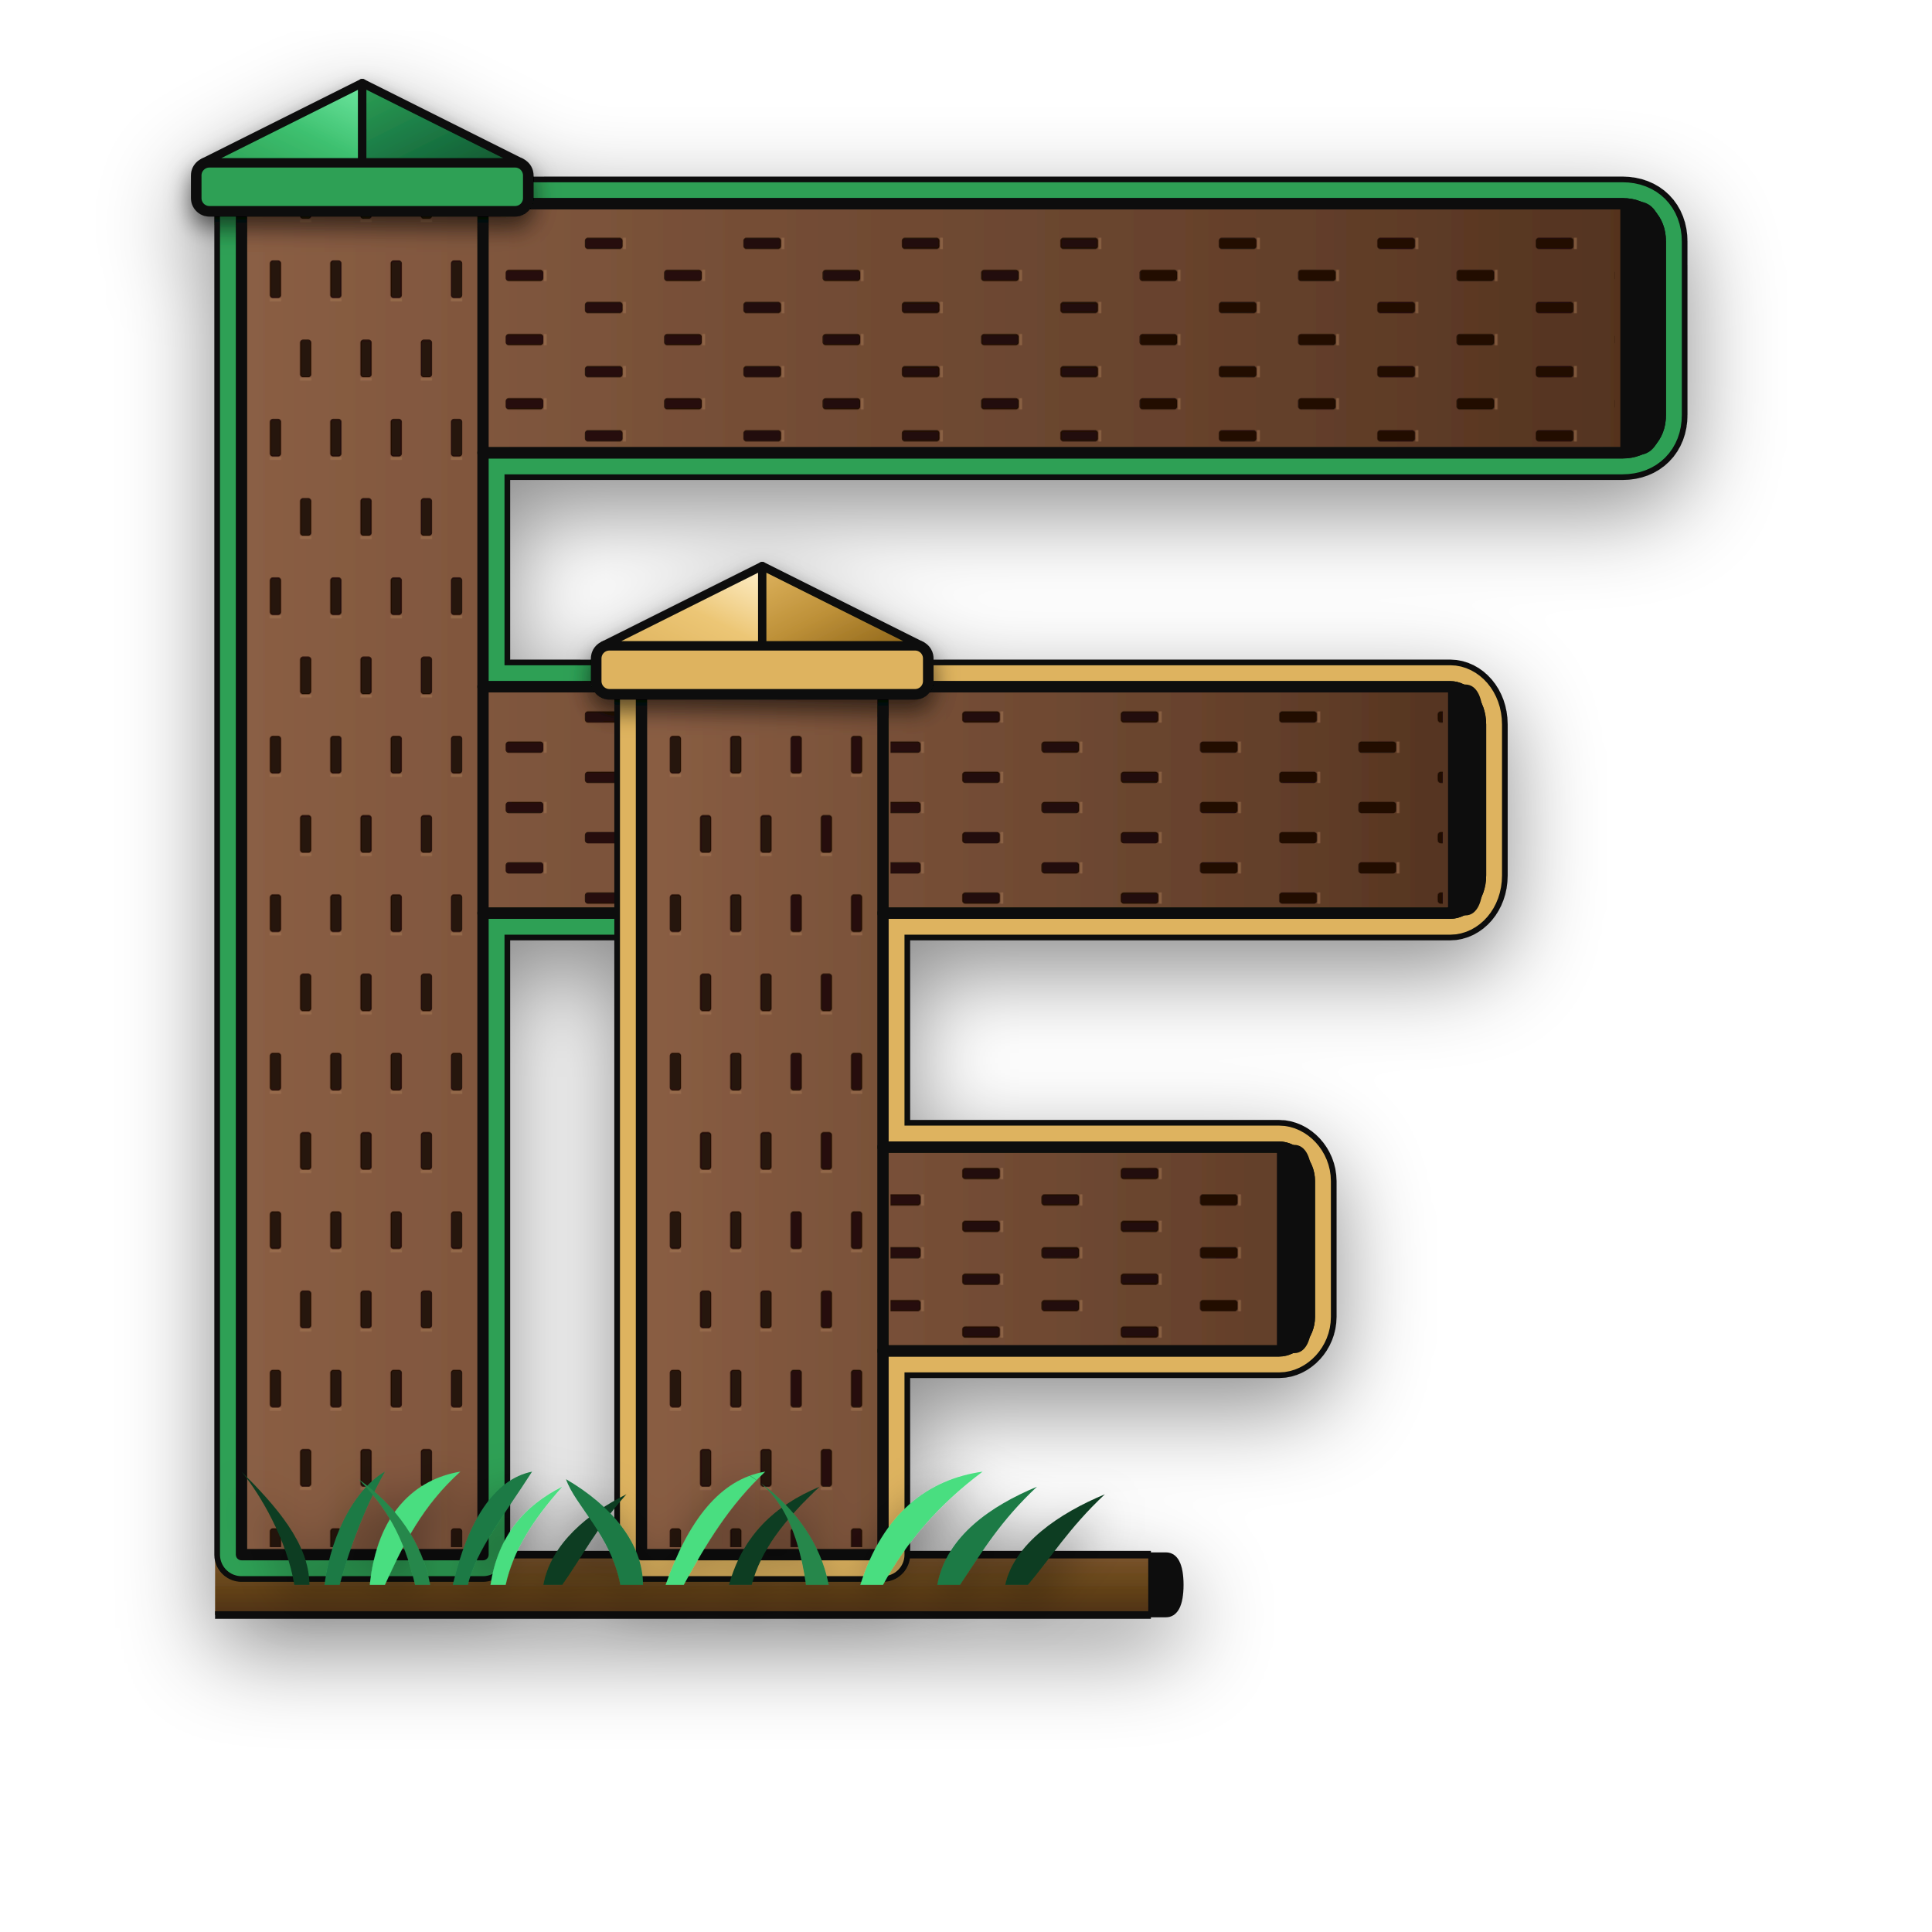
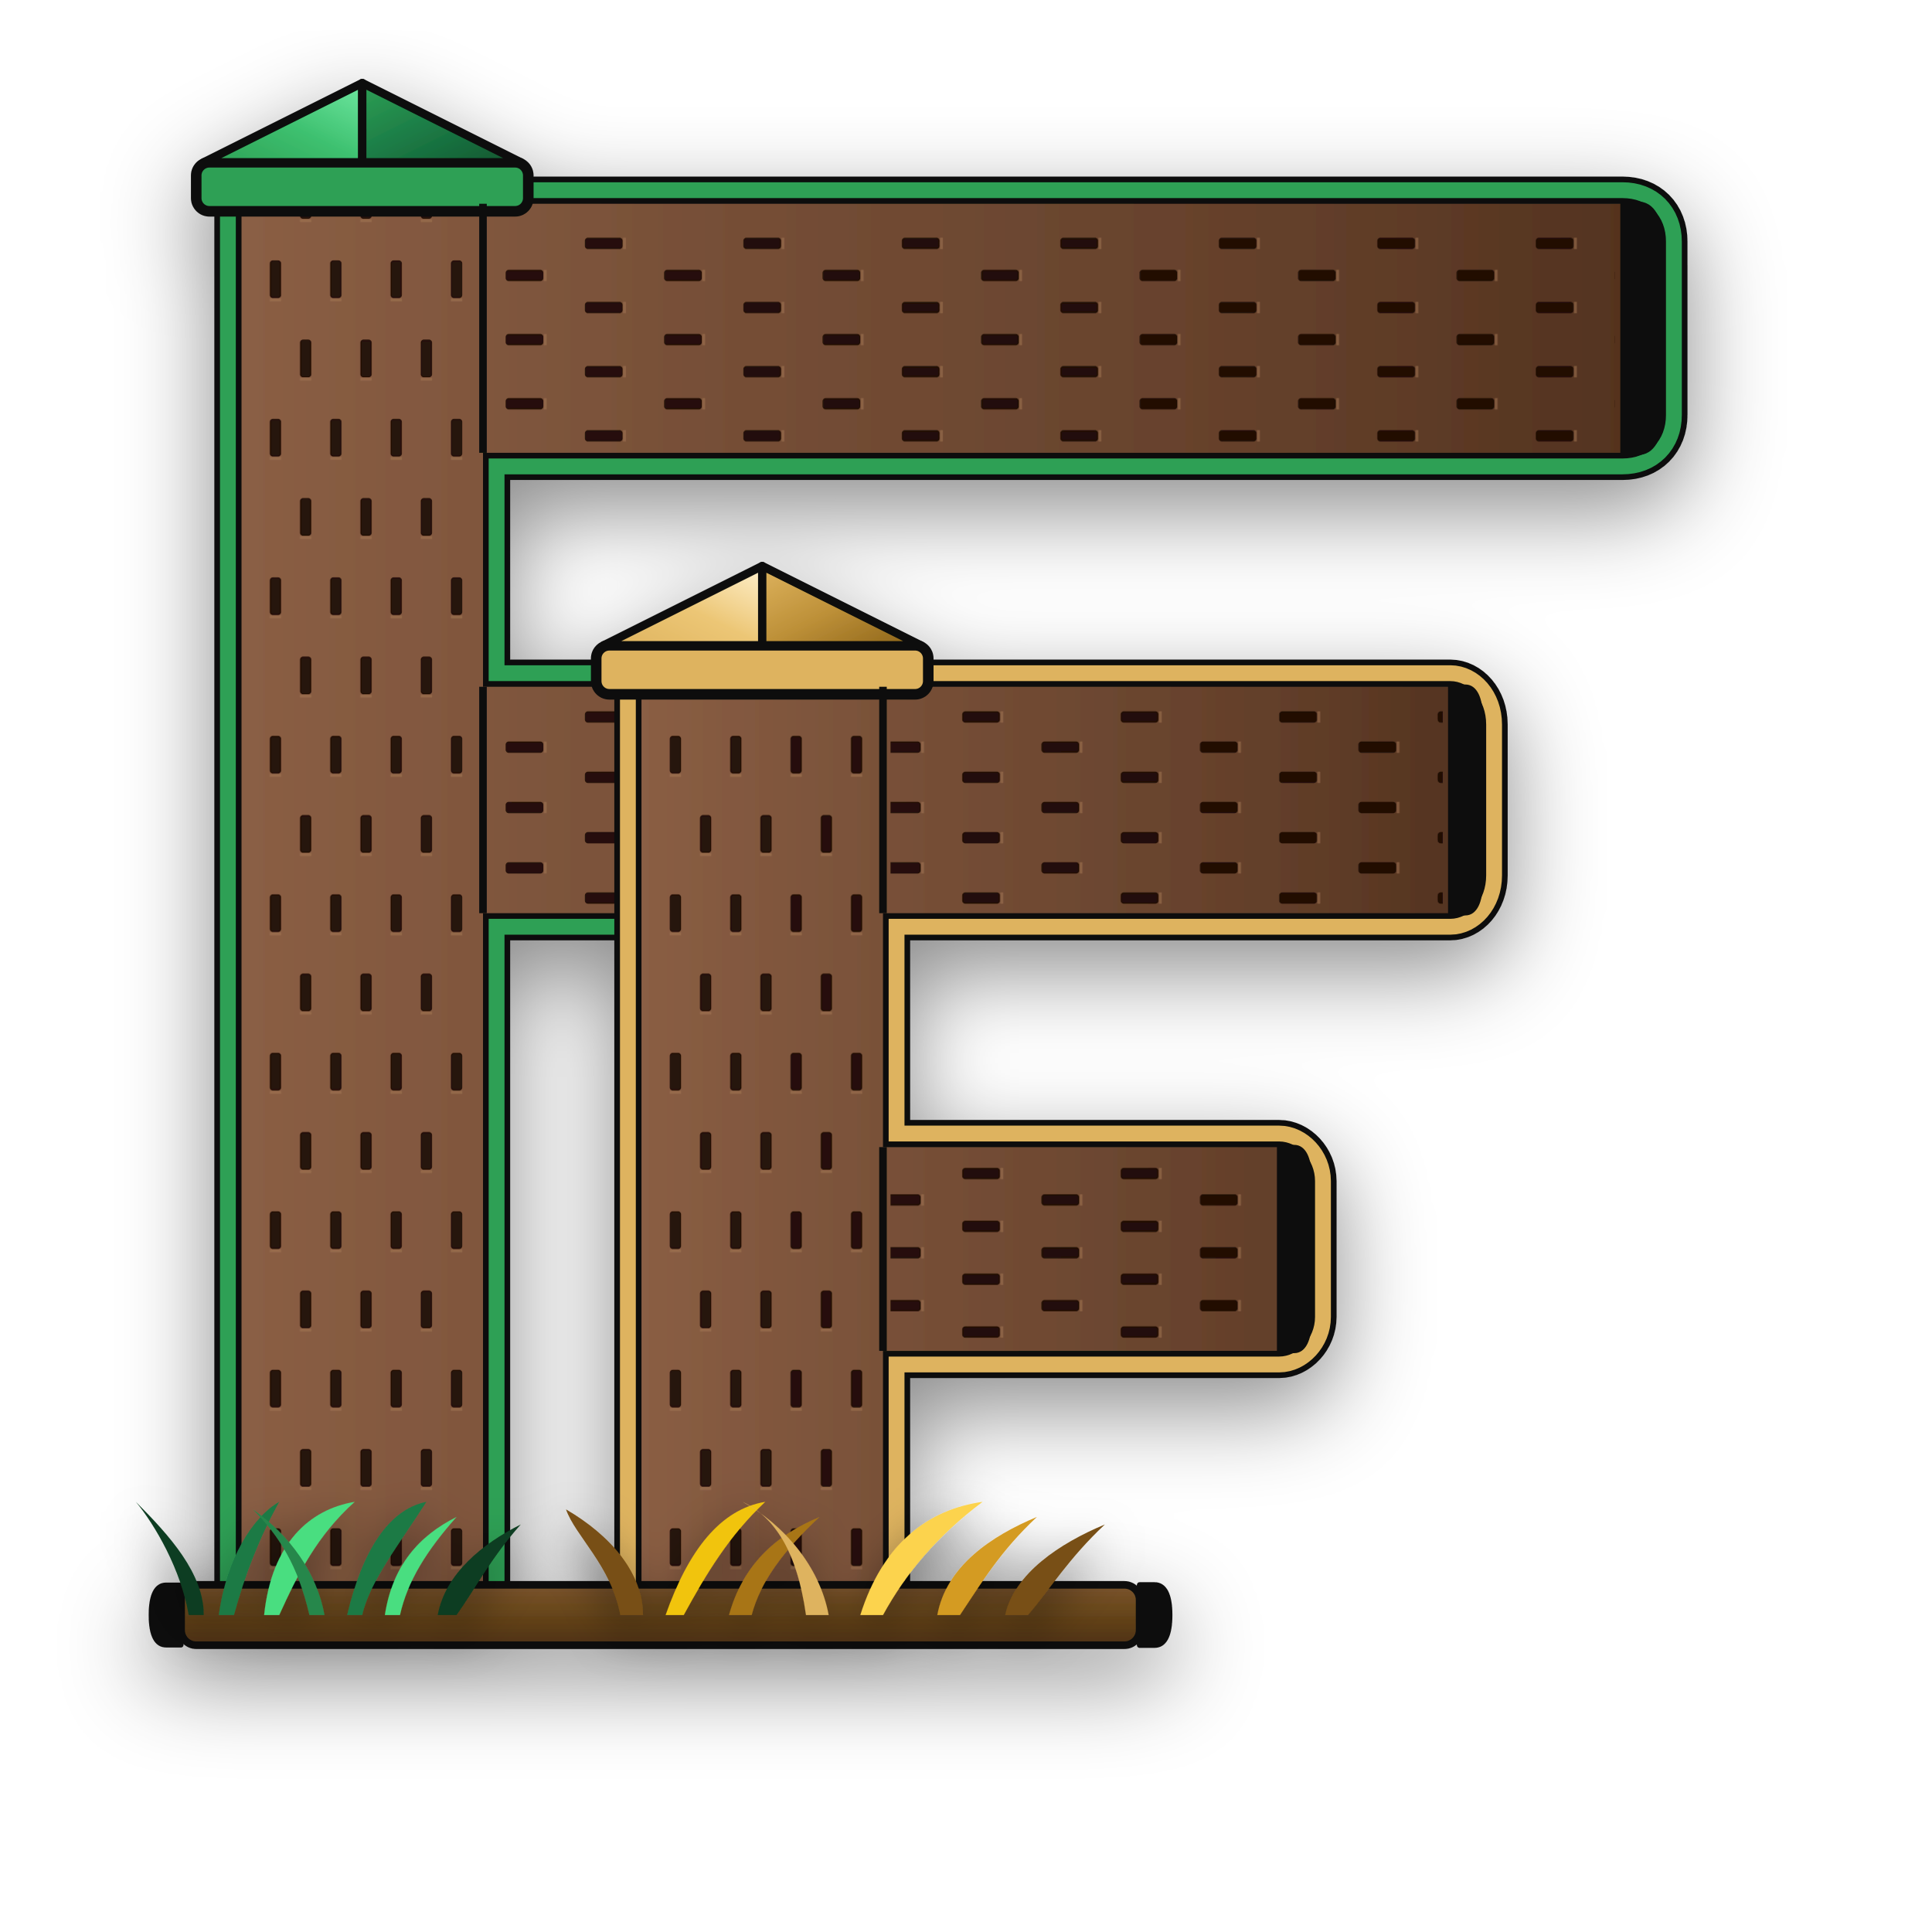
<svg xmlns="http://www.w3.org/2000/svg" viewBox="0 0 512 512" width="100%" height="100%">
  <defs>
-     <linearGradient id="emeraldGrad1cy" x1="0%" y1="0%" x2="100%" y2="100%">
+     <linearGradient id="brightEmeraldGrad1ck" x1="0%" y1="0%" x2="100%" y2="100%">
      <stop offset="0%" stop-color="#4ADE80" />
      <stop offset="45%" stop-color="#2EA055" />
      <stop offset="100%" stop-color="#1B7A45" />
    </linearGradient>
-     <linearGradient id="emeraldCapLeft1cy" x1="0%" y1="100%" x2="100%" y2="0%">
+     <linearGradient id="brightEmeraldCapLeft1ck" x1="0%" y1="100%" x2="100%" y2="0%">
      <stop offset="0%" stop-color="#2EA055" />
      <stop offset="50%" stop-color="#3DC06F" />
      <stop offset="100%" stop-color="#6EE7A0" />
    </linearGradient>
-     <linearGradient id="emeraldCapRight1cy" x1="0%" y1="0%" x2="100%" y2="100%">
+     <linearGradient id="brightEmeraldCapRight1ck" x1="0%" y1="0%" x2="100%" y2="100%">
      <stop offset="0%" stop-color="#2EA055" />
      <stop offset="50%" stop-color="#1B7A45" />
      <stop offset="100%" stop-color="#12562F" />
    </linearGradient>
-     <linearGradient id="goldTanGrad1cy" x1="0%" y1="0%" x2="100%" y2="100%">
+     <linearGradient id="goldenTanGrad1ck" x1="0%" y1="0%" x2="100%" y2="100%">
      <stop offset="0%" stop-color="#F7DF9E" />
      <stop offset="45%" stop-color="#DEB35E" />
      <stop offset="100%" stop-color="#A87A24" />
    </linearGradient>
-     <linearGradient id="goldTanCapLeft1cy" x1="0%" y1="100%" x2="100%" y2="0%">
+     <linearGradient id="goldenTanCapLeft1ck" x1="0%" y1="100%" x2="100%" y2="0%">
      <stop offset="0%" stop-color="#DEB35E" />
      <stop offset="50%" stop-color="#ECC675" />
      <stop offset="100%" stop-color="#FFF0CC" />
    </linearGradient>
-     <linearGradient id="goldTanCapRight1cy" x1="0%" y1="0%" x2="100%" y2="100%">
+     <linearGradient id="goldenTanCapRight1ck" x1="0%" y1="0%" x2="100%" y2="100%">
      <stop offset="0%" stop-color="#DEB35E" />
      <stop offset="50%" stop-color="#BD9038" />
      <stop offset="100%" stop-color="#8C6318" />
    </linearGradient>
-     <linearGradient id="woodGrad1cy" x1="0%" y1="0%" x2="100%" y2="0%">
+     <linearGradient id="ptWarmWoodGrad1ck" x1="0%" y1="0%" x2="100%" y2="0%">
      <stop offset="0%" stop-color="#8A5E44" />
      <stop offset="35%" stop-color="#754E36" />
      <stop offset="75%" stop-color="#633F2A" />
      <stop offset="100%" stop-color="#52321E" />
    </linearGradient>
-     <linearGradient id="soilGrad1cy" x1="0%" y1="0%" x2="0%" y2="100%">
+     <linearGradient id="soilGrad1ck" x1="0%" y1="0%" x2="0%" y2="100%">
      <stop offset="0%" stop-color="#7A542E" />
      <stop offset="40%" stop-color="#6A481B" />
      <stop offset="100%" stop-color="#4E3114" />
    </linearGradient>
-     <pattern id="grid-post1-1cy" x="64" y="0" width="64" height="42" patternUnits="userSpaceOnUse">
+     <pattern id="pt-grid-post1-1ck" x="64" y="0" width="64" height="42" patternUnits="userSpaceOnUse">
      <rect x="15.5" y="6" width="3" height="10" rx="0.8" fill="#1C0A02" opacity="0.9" />
      <line x1="15.5" y1="16.5" x2="18.5" y2="16.5" stroke="#A37854" stroke-width="0.75" opacity="0.5" />
      <rect x="31.5" y="6" width="3" height="10" rx="0.8" fill="#1C0A02" opacity="0.9" />
      <line x1="31.5" y1="16.5" x2="34.5" y2="16.5" stroke="#A37854" stroke-width="0.75" opacity="0.5" />
      <rect x="47.5" y="6" width="3" height="10" rx="0.8" fill="#1C0A02" opacity="0.9" />
      <line x1="47.5" y1="16.5" x2="50.5" y2="16.5" stroke="#A37854" stroke-width="0.75" opacity="0.5" />
      <rect x="7.5" y="27" width="3" height="10" rx="0.8" fill="#1C0A02" opacity="0.9" />
      <line x1="7.5" y1="37.5" x2="10.5" y2="37.5" stroke="#A37854" stroke-width="0.75" opacity="0.5" />
      <rect x="23.5" y="27" width="3" height="10" rx="0.8" fill="#1C0A02" opacity="0.9" />
      <line x1="23.5" y1="37.5" x2="26.5" y2="37.5" stroke="#A37854" stroke-width="0.75" opacity="0.5" />
      <rect x="39.5" y="27" width="3" height="10" rx="0.8" fill="#1C0A02" opacity="0.9" />
      <line x1="39.5" y1="37.5" x2="42.5" y2="37.5" stroke="#A37854" stroke-width="0.75" opacity="0.5" />
      <rect x="55.5" y="27" width="3" height="10" rx="0.8" fill="#1C0A02" opacity="0.9" />
      <line x1="55.5" y1="37.5" x2="58.5" y2="37.5" stroke="#A37854" stroke-width="0.75" opacity="0.5" />
    </pattern>
-     <pattern id="grid-post2-1cy" x="170" y="0" width="64" height="42" patternUnits="userSpaceOnUse">
+     <pattern id="pt-grid-post2-1ck" x="170" y="0" width="64" height="42" patternUnits="userSpaceOnUse">
      <rect x="15.5" y="6" width="3" height="10" rx="0.8" fill="#1C0A02" opacity="0.9" />
      <line x1="15.5" y1="16.5" x2="18.5" y2="16.5" stroke="#A37854" stroke-width="0.75" opacity="0.5" />
      <rect x="31.5" y="6" width="3" height="10" rx="0.8" fill="#1C0A02" opacity="0.9" />
      <line x1="31.5" y1="16.5" x2="34.5" y2="16.5" stroke="#A37854" stroke-width="0.75" opacity="0.5" />
      <rect x="47.5" y="6" width="3" height="10" rx="0.8" fill="#1C0A02" opacity="0.9" />
      <line x1="47.5" y1="16.5" x2="50.5" y2="16.5" stroke="#A37854" stroke-width="0.75" opacity="0.5" />
      <rect x="7.5" y="27" width="3" height="10" rx="0.8" fill="#1C0A02" opacity="0.9" />
      <line x1="7.5" y1="37.5" x2="10.5" y2="37.5" stroke="#A37854" stroke-width="0.75" opacity="0.5" />
      <rect x="23.5" y="27" width="3" height="10" rx="0.8" fill="#1C0A02" opacity="0.9" />
      <line x1="23.5" y1="37.5" x2="26.5" y2="37.5" stroke="#A37854" stroke-width="0.75" opacity="0.5" />
      <rect x="39.5" y="27" width="3" height="10" rx="0.8" fill="#1C0A02" opacity="0.9" />
      <line x1="39.5" y1="37.5" x2="42.5" y2="37.5" stroke="#A37854" stroke-width="0.75" opacity="0.5" />
      <rect x="55.5" y="27" width="3" height="10" rx="0.8" fill="#1C0A02" opacity="0.9" />
      <line x1="55.5" y1="37.5" x2="58.5" y2="37.5" stroke="#A37854" stroke-width="0.75" opacity="0.5" />
    </pattern>
-     <pattern id="grid-rail1-1cy" x="2" y="56" width="42" height="68" patternUnits="userSpaceOnUse">
+     <pattern id="pt-grid-rail1-1ck" x="2" y="56" width="42" height="68" patternUnits="userSpaceOnUse">
      <rect x="6" y="15.5" width="10" height="3" rx="0.8" fill="#1C0A02" opacity="0.9" />
      <line x1="16.5" y1="15.5" x2="16.5" y2="18.5" stroke="#A37854" stroke-width="0.75" opacity="0.5" />
      <rect x="6" y="32.5" width="10" height="3" rx="0.8" fill="#1C0A02" opacity="0.9" />
      <line x1="16.5" y1="32.5" x2="16.5" y2="35.5" stroke="#A37854" stroke-width="0.75" opacity="0.5" />
      <rect x="6" y="49.5" width="10" height="3" rx="0.8" fill="#1C0A02" opacity="0.9" />
      <line x1="16.5" y1="49.5" x2="16.5" y2="52.5" stroke="#A37854" stroke-width="0.75" opacity="0.5" />
      <rect x="27" y="7" width="10" height="3" rx="0.8" fill="#1C0A02" opacity="0.9" />
      <line x1="37.5" y1="7" x2="37.5" y2="10" stroke="#A37854" stroke-width="0.75" opacity="0.5" />
      <rect x="27" y="24" width="10" height="3" rx="0.8" fill="#1C0A02" opacity="0.9" />
      <line x1="37.5" y1="24" x2="37.5" y2="27" stroke="#A37854" stroke-width="0.75" opacity="0.5" />
      <rect x="27" y="41" width="10" height="3" rx="0.8" fill="#1C0A02" opacity="0.9" />
      <line x1="37.5" y1="41" x2="37.5" y2="44" stroke="#A37854" stroke-width="0.75" opacity="0.5" />
      <rect x="27" y="58" width="10" height="3" rx="0.8" fill="#1C0A02" opacity="0.9" />
      <line x1="37.5" y1="58" x2="37.5" y2="61" stroke="#A37854" stroke-width="0.75" opacity="0.5" />
    </pattern>
-     <pattern id="grid-rail2-left-1cy" x="2" y="182" width="42" height="64" patternUnits="userSpaceOnUse">
+     <pattern id="pt-grid-rail2-left-1ck" x="2" y="182" width="42" height="64" patternUnits="userSpaceOnUse">
      <rect x="6" y="14.5" width="10" height="3" rx="0.8" fill="#1C0A02" opacity="0.9" />
      <line x1="16.5" y1="14.5" x2="16.5" y2="17.5" stroke="#A37854" stroke-width="0.75" opacity="0.5" />
      <rect x="6" y="30.5" width="10" height="3" rx="0.8" fill="#1C0A02" opacity="0.9" />
      <line x1="16.5" y1="30.5" x2="16.5" y2="33.5" stroke="#A37854" stroke-width="0.75" opacity="0.5" />
      <rect x="6" y="46.5" width="10" height="3" rx="0.8" fill="#1C0A02" opacity="0.9" />
      <line x1="16.5" y1="46.5" x2="16.5" y2="49.5" stroke="#A37854" stroke-width="0.75" opacity="0.5" />
      <rect x="27" y="6.5" width="10" height="3" rx="0.8" fill="#1C0A02" opacity="0.9" />
      <line x1="37.5" y1="6.5" x2="37.5" y2="9.5" stroke="#A37854" stroke-width="0.75" opacity="0.5" />
      <rect x="27" y="22.5" width="10" height="3" rx="0.8" fill="#1C0A02" opacity="0.9" />
      <line x1="37.5" y1="22.5" x2="37.5" y2="25.5" stroke="#A37854" stroke-width="0.75" opacity="0.5" />
      <rect x="27" y="38.5" width="10" height="3" rx="0.8" fill="#1C0A02" opacity="0.9" />
      <line x1="37.5" y1="38.5" x2="37.5" y2="41.5" stroke="#A37854" stroke-width="0.75" opacity="0.5" />
      <rect x="27" y="54.5" width="10" height="3" rx="0.8" fill="#1C0A02" opacity="0.9" />
      <line x1="37.5" y1="54.5" x2="37.5" y2="57.5" stroke="#A37854" stroke-width="0.75" opacity="0.5" />
    </pattern>
-     <pattern id="grid-rail2-right-1cy" x="18" y="182" width="42" height="64" patternUnits="userSpaceOnUse">
+     <pattern id="pt-grid-rail2-right-1ck" x="18" y="182" width="42" height="64" patternUnits="userSpaceOnUse">
      <rect x="6" y="14.5" width="10" height="3" rx="0.8" fill="#1C0A02" opacity="0.9" />
      <line x1="16.5" y1="14.5" x2="16.5" y2="17.5" stroke="#A37854" stroke-width="0.75" opacity="0.5" />
      <rect x="6" y="30.5" width="10" height="3" rx="0.8" fill="#1C0A02" opacity="0.9" />
      <line x1="16.5" y1="30.5" x2="16.5" y2="33.5" stroke="#A37854" stroke-width="0.75" opacity="0.5" />
      <rect x="6" y="46.5" width="10" height="3" rx="0.8" fill="#1C0A02" opacity="0.9" />
      <line x1="16.5" y1="46.5" x2="16.5" y2="49.5" stroke="#A37854" stroke-width="0.75" opacity="0.5" />
      <rect x="27" y="6.5" width="10" height="3" rx="0.8" fill="#1C0A02" opacity="0.9" />
      <line x1="37.5" y1="6.5" x2="37.5" y2="9.5" stroke="#A37854" stroke-width="0.75" opacity="0.5" />
      <rect x="27" y="22.5" width="10" height="3" rx="0.8" fill="#1C0A02" opacity="0.9" />
      <line x1="37.5" y1="22.5" x2="37.5" y2="25.5" stroke="#A37854" stroke-width="0.75" opacity="0.5" />
      <rect x="27" y="38.5" width="10" height="3" rx="0.8" fill="#1C0A02" opacity="0.9" />
      <line x1="37.5" y1="38.5" x2="37.5" y2="41.5" stroke="#A37854" stroke-width="0.75" opacity="0.5" />
      <rect x="27" y="54.5" width="10" height="3" rx="0.8" fill="#1C0A02" opacity="0.9" />
      <line x1="37.5" y1="54.5" x2="37.5" y2="57.5" stroke="#A37854" stroke-width="0.75" opacity="0.5" />
    </pattern>
-     <pattern id="grid-rail3-right-1cy" x="18" y="304" width="42" height="56" patternUnits="userSpaceOnUse">
+     <pattern id="pt-grid-rail3-right-1ck" x="18" y="304" width="42" height="56" patternUnits="userSpaceOnUse">
      <rect x="6" y="12.5" width="10" height="3" rx="0.8" fill="#1C0A02" opacity="0.9" />
      <line x1="16.5" y1="12.5" x2="16.5" y2="15.5" stroke="#A37854" stroke-width="0.75" opacity="0.5" />
      <rect x="6" y="26.5" width="10" height="3" rx="0.8" fill="#1C0A02" opacity="0.9" />
      <line x1="16.5" y1="26.5" x2="16.5" y2="29.5" stroke="#A37854" stroke-width="0.75" opacity="0.5" />
      <rect x="6" y="40.5" width="10" height="3" rx="0.8" fill="#1C0A02" opacity="0.9" />
      <line x1="16.5" y1="40.5" x2="16.5" y2="43.5" stroke="#A37854" stroke-width="0.75" opacity="0.5" />
      <rect x="27" y="5.5" width="10" height="3" rx="0.8" fill="#1C0A02" opacity="0.9" />
      <line x1="37.5" y1="5.5" x2="37.5" y2="8.5" stroke="#A37854" stroke-width="0.75" opacity="0.5" />
      <rect x="27" y="19.5" width="10" height="3" rx="0.8" fill="#1C0A02" opacity="0.9" />
      <line x1="37.5" y1="19.5" x2="37.5" y2="22.5" stroke="#A37854" stroke-width="0.75" opacity="0.5" />
      <rect x="27" y="33.5" width="10" height="3" rx="0.8" fill="#1C0A02" opacity="0.9" />
      <line x1="37.5" y1="33.5" x2="37.5" y2="36.5" stroke="#A37854" stroke-width="0.75" opacity="0.5" />
      <rect x="27" y="47.5" width="10" height="3" rx="0.8" fill="#1C0A02" opacity="0.9" />
      <line x1="37.5" y1="47.5" x2="37.5" y2="50.5" stroke="#A37854" stroke-width="0.75" opacity="0.5" />
    </pattern>
-     <filter id="shadow1cy" x="-15%" y="-15%" width="135%" height="135%">
+     <filter id="shadow1ck" x="-15%" y="-15%" width="135%" height="135%">
      <feDropShadow dx="0" dy="8" stdDeviation="12" flood-color="#000000" flood-opacity="0.45" />
    </filter>
-     <filter id="capShadow1cy" x="-20%" y="-20%" width="140%" height="140%">
-       <feDropShadow dx="0" dy="3" stdDeviation="3" flood-color="#000000" flood-opacity="0.6" />
-     </filter>
  </defs>
-   <g filter="url(#shadow1cy)">
-     <g id="Soil-Foundation-Plinth-1cy">
-       <path d="M 57 412 L 305 412 C 309 412 313.05 414.5 313.05 420 C 313.05 425.5 309 428 305 428 L 57 428 Z" fill="url(#soilGrad1cy)" />
-       <line x1="57" y1="412" x2="305" y2="412" stroke="#0B0E0C" stroke-width="2.0" />
-       <line x1="57" y1="428" x2="305" y2="428" stroke="#0B0E0C" stroke-width="2.0" />
-       <path d="M 305 412 L 309 412 C 311.5 412 313.05 414.5 313.05 420 C 313.05 425.5 311.5 428 309 428 L 305 428 Z" fill="#0B0E0C" stroke="#0B0E0C" stroke-width="1.2" stroke-linejoin="round" />
-       <line x1="305" y1="412" x2="305" y2="428" stroke="#0B0E0C" stroke-width="1.4" />
-     </g>
-     <g id="Big-F-Structure-1cy">
-       <path d="M 64 54 L 430 54 C 436 54 440 58 440 64 L 440 110 C 440 116 436 120 430 120 L 128 120 L 128 182 L 170 182 L 170 242 L 128 242 L 128 412 L 64 412 Z" fill="none" stroke="#0B0E0C" stroke-width="14.4" stroke-linejoin="round" />
-       <path d="M 64 54 L 430 54 C 436 54 440 58 440 64 L 440 110 C 440 116 436 120 430 120 L 128 120 L 128 182 L 170 182 L 170 242 L 128 242 L 128 412 L 64 412 Z" fill="none" stroke="#2EA055" stroke-width="11.4" stroke-linejoin="round" />
-       <path d="M 64 54 L 430 54 C 436 54 440 58 440 64 L 440 110 C 440 116 436 120 430 120 L 128 120 L 128 182 L 170 182 L 170 242 L 128 242 L 128 412 L 64 412 Z" fill="url(#woodGrad1cy)" stroke="#0B0E0C" stroke-width="3.0" stroke-linejoin="round" />
-       <rect x="66" y="56" width="60" height="354" fill="url(#grid-post1-1cy)" />
-       <rect x="130" y="56" width="298" height="62" fill="url(#grid-rail1-1cy)" />
-       <rect x="130" y="184" width="38" height="56" fill="url(#grid-rail2-left-1cy)" />
+   <g filter="url(#shadow1ck)">
+     <g id="Big-F-Bright-Emerald">
+       <path d="M 64 54 L 128 54 L 430 54 C 436 54 440 58 440 64 L 440 110 C 440 116 436 120 430 120 L 128 120 L 128 182 L 170 182 L 170 242 L 128 242 L 128 420 L 64 420 Z" fill="none" stroke="#0B0E0C" stroke-width="14.4" stroke-linejoin="round" />
+       <path d="M 64 54 L 128 54 L 430 54 C 436 54 440 58 440 64 L 440 110 C 440 116 436 120 430 120 L 128 120 L 128 182 L 170 182 L 170 242 L 128 242 L 128 420 L 64 420 Z" fill="none" stroke="#2EA055" stroke-width="11.4" stroke-linejoin="round" />
+       <path d="M 64 54 L 128 54 L 430 54 C 436 54 440 58 440 64 L 440 110 C 440 116 436 120 430 120 L 128 120 L 128 182 L 170 182 L 170 242 L 128 242 L 128 420 L 64 420 Z" fill="none" stroke="#0B0E0C" stroke-width="3.0" stroke-linejoin="round" />
+       <path d="M 64 54 L 128 54 L 430 54 C 440 54 440 58 440 64 L 440 110 C 440 116 436 120 430 120 L 128 120 L 128 182 L 170 182 L 170 242 L 128 242 L 128 420 L 64 420 Z" fill="url(#ptWarmWoodGrad1ck)" stroke="none" />
+       <rect x="66" y="56" width="60" height="362" fill="url(#pt-grid-post1-1ck)" />
+       <rect x="130" y="56" width="298" height="62" fill="url(#pt-grid-rail1-1ck)" />
+       <rect x="130" y="184" width="38" height="56" fill="url(#pt-grid-rail2-left-1ck)" />
      <path d="M 430 54 L 434 54 C 438 54 440 58 440 64 L 440 110 C 440 116 438 120 434 120 L 430 120 Z" fill="#0B0E0C" stroke="#0B0E0C" stroke-width="1.2" />
-       <path d="M 128 54 L 430 54 C 436 54 440 58 440 64 L 440 110 C 440 116 436 120 430 120 L 128 120 Z" fill="none" stroke="#0B0E0C" stroke-width="3.0" stroke-linejoin="round" />
-       <path d="M 128 182 L 170 182 L 170 242 L 128 242 Z" fill="none" stroke="#0B0E0C" stroke-width="3.0" stroke-linejoin="round" />
-     </g>
-     <g id="Small-F-Structure-1cy">
-       <path d="M 170 182 L 384.35 182 C 388.35 182 392.35 186 392.35 192 L 392.35 232 C 392.35 238 388.35 242 384.35 242 L 234 242 L 234 304 L 339 304 C 343 304 347 308 347 313 L 347 349 C 347 354 343 358 339 358 L 234 358 L 234 412 L 170 412 Z" fill="none" stroke="#0B0E0C" stroke-width="14.4" stroke-linejoin="round" />
-       <path d="M 170 182 L 384.35 182 C 388.35 182 392.35 186 392.35 192 L 392.35 232 C 392.35 238 388.35 242 384.35 242 L 234 242 L 234 304 L 339 304 C 343 304 347 308 347 313 L 347 349 C 347 354 343 358 339 358 L 234 358 L 234 412 L 170 412 Z" fill="none" stroke="#DEB35E" stroke-width="11.4" stroke-linejoin="round" />
-       <path d="M 170 182 L 384.35 182 C 388.35 182 392.35 186 392.35 192 L 392.35 232 C 392.35 238 388.35 242 384.35 242 L 234 242 L 234 304 L 339 304 C 343 304 347 308 347 313 L 347 349 C 347 354 343 358 339 358 L 234 358 L 234 412 L 170 412 Z" fill="url(#woodGrad1cy)" stroke="#0B0E0C" stroke-width="3.0" stroke-linejoin="round" />
-       <rect x="172" y="184" width="60" height="226" fill="url(#grid-post2-1cy)" />
-       <rect x="236" y="184" width="146.35" height="56" fill="url(#grid-rail2-right-1cy)" />
-       <rect x="236" y="306" width="101" height="50" fill="url(#grid-rail3-right-1cy)" />
+       <rect x="52" y="43" width="88" height="13" rx="3.5" fill="#2EA055" stroke="#0B0E0C" stroke-width="2.8" />
+       <path d="M 54 43 L 96 22 L 96 43 Z" fill="url(#brightEmeraldCapLeft1ck)" stroke="#0B0E0C" stroke-width="2.2" stroke-linejoin="round" />
+       <path d="M 96 22 L 138 43 L 96 43 Z" fill="url(#brightEmeraldCapRight1ck)" stroke="#0B0E0C" stroke-width="2.2" stroke-linejoin="round" />
+       <line x1="128" y1="54" x2="128" y2="120" stroke="#0B0E0C" stroke-width="2" />
+       <line x1="128" y1="182" x2="128" y2="242" stroke="#0B0E0C" stroke-width="2" />
+       <line x1="170" y1="182" x2="170" y2="242" stroke="#0B0E0C" stroke-width="2" />
+     </g>
+     <g id="Small-F-Golden-Tan">
+       <path d="M 170 182 L 234 182 L 384.35 182 C 388.35 182 392.35 186 392.35 192 L 392.35 232 C 392.35 238 388.35 242 384.35 242 L 234 242 L 234 304 L 339 304 C 343 304 347 308 347 313 L 347 349 C 347 354 343 358 339 358 L 234 358 L 234 420 L 170 420 Z" fill="none" stroke="#0B0E0C" stroke-width="14.4" stroke-linejoin="round" />
+       <path d="M 170 182 L 234 182 L 384.35 182 C 388.35 182 392.35 186 392.35 192 L 392.35 232 C 392.35 238 388.35 242 384.35 242 L 234 242 L 234 304 L 339 304 C 343 304 347 308 347 313 L 347 349 C 347 354 343 358 339 358 L 234 358 L 234 420 L 170 420 Z" fill="none" stroke="#DEB35E" stroke-width="11.4" stroke-linejoin="round" />
+       <path d="M 170 182 L 234 182 L 384.35 182 C 388.35 182 392.35 186 392.35 192 L 392.35 232 C 392.35 238 388.35 242 384.35 242 L 234 242 L 234 304 L 339 304 C 343 304 347 308 347 313 L 347 349 C 347 354 343 358 339 358 L 234 358 L 234 420 L 170 420 Z" fill="none" stroke="#0B0E0C" stroke-width="3.0" stroke-linejoin="round" />
+       <path d="M 170 182 L 234 182 L 384.35 182 C 392.35 182 392.35 186 392.35 192 L 392.35 232 C 392.35 238 388.35 242 384.35 242 L 234 242 L 234 304 L 339 304 C 343 304 347 308 347 313 L 347 349 C 347 354 343 358 339 358 L 234 358 L 234 420 L 170 420 Z" fill="url(#ptWarmWoodGrad1ck)" stroke="none" />
+       <rect x="172" y="184" width="60" height="234" fill="url(#pt-grid-post2-1ck)" />
+       <rect x="236" y="184" width="146.35" height="56" fill="url(#pt-grid-rail2-right-1ck)" />
+       <rect x="236" y="306" width="101" height="50" fill="url(#pt-grid-rail3-right-1ck)" />
      <path d="M 384.35 182 L 388.35 182 C 390.85 182 392.35 185 392.35 190 L 392.35 234 C 392.35 239 390.85 242 388.35 242 L 384.35 242 Z" fill="#0B0E0C" stroke="#0B0E0C" stroke-width="1.2" />
      <path d="M 339 304 L 343 304 C 345.5 304 347 307 347 312 L 347 350 C 347 355 345.5 358 343 358 L 339 358 Z" fill="#0B0E0C" stroke="#0B0E0C" stroke-width="1.2" />
-       <path d="M 234 182 L 384.35 182 C 388.35 182 392.35 186 392.35 192 L 392.35 232 C 392.35 238 388.35 242 384.35 242 L 234 242 Z" fill="none" stroke="#0B0E0C" stroke-width="3.0" stroke-linejoin="round" />
-       <path d="M 234 304 L 339 304 C 343 304 347 308 347 313 L 347 349 C 347 354 343 358 339 358 L 234 358 Z" fill="none" stroke="#0B0E0C" stroke-width="3.0" stroke-linejoin="round" />
-     </g>
-     <g id="Post-Caps-Top-Layer" filter="url(#capShadow1cy)">
-       <g id="Post-1-Cap">
-         <rect x="52" y="43" width="88" height="13" rx="3.5" fill="#2EA055" stroke="#0B0E0C" stroke-width="2.8" />
-         <path d="M 54 43 L 96 22 L 96 43 Z" fill="url(#emeraldCapLeft1cy)" stroke="#0B0E0C" stroke-width="2.2" stroke-linejoin="round" />
-         <path d="M 96 22 L 138 43 L 96 43 Z" fill="url(#emeraldCapRight1cy)" stroke="#0B0E0C" stroke-width="2.2" stroke-linejoin="round" />
-       </g>
-       <g id="Post-2-Cap">
-         <rect x="158" y="171" width="88" height="13" rx="3.5" fill="#DEB35E" stroke="#0B0E0C" stroke-width="2.8" />
-         <path d="M 160 171 L 202 150 L 202 171 Z" fill="url(#goldTanCapLeft1cy)" stroke="#0B0E0C" stroke-width="2.2" stroke-linejoin="round" />
-         <path d="M 202 150 L 244 171 L 202 171 Z" fill="url(#goldTanCapRight1cy)" stroke="#0B0E0C" stroke-width="2.2" stroke-linejoin="round" />
-       </g>
+       <rect x="158" y="171" width="88" height="13" rx="3.5" fill="#DEB35E" stroke="#0B0E0C" stroke-width="2.8" />
+       <path d="M 160 171 L 202 150 L 202 171 Z" fill="url(#goldenTanCapLeft1ck)" stroke="#0B0E0C" stroke-width="2.2" stroke-linejoin="round" />
+       <path d="M 202 150 L 244 171 L 202 171 Z" fill="url(#goldenTanCapRight1ck)" stroke="#0B0E0C" stroke-width="2.2" stroke-linejoin="round" />
+       <line x1="234" y1="182" x2="234" y2="242" stroke="#0B0E0C" stroke-width="2" />
+       <line x1="234" y1="304" x2="234" y2="358" stroke="#0B0E0C" stroke-width="2" />
+     </g>
+     <g id="Framed-Dirt-Baseplate-Black-Tip-1ck">
+       <rect x="48" y="420" width="254" height="16" rx="4" fill="url(#soilGrad1ck)" stroke="#0B0E0C" stroke-width="2" />
+       <path d="M 48 420 L 44 420 C 41.5 420 40 422.5 40 428 C 40 433.5 41.5 436 44 436 L 48 436 Z" fill="#0B0E0C" stroke="#0B0E0C" stroke-width="1.2" stroke-linejoin="round" />
+       <path d="M 302 420 L 306 420 C 308.5 420 310 422.5 310 428 C 310 433.5 308.5 436 306 436 L 302 436 Z" fill="#0B0E0C" stroke="#0B0E0C" stroke-width="1.4" stroke-linejoin="round" />
+       <line x1="48" y1="420" x2="48" y2="436" stroke="#0B0E0C" stroke-width="1.2" />
+       <line x1="302" y1="420" x2="302" y2="436" stroke="#0B0E0C" stroke-width="1.4" />
    </g>
  </g>
-   <g id="Front-Grass-Layer-1cy" filter="drop-shadow(0 4px 6px rgba(0,0,0,0.5))">
-     <g transform="translate(64, 390)">
+   <g id="Front-Grass-Layer-1ck" filter="drop-shadow(0 4px 6px rgba(0,0,0,0.5))">
+     <g transform="translate(36, 398)">
      <path d="M 14 30 C 12 18 5 6 0 0 C 9 9 18 19 18 30 Z" fill="#0C3D20" />
      <path d="M 22 30 C 24 15 31 4 38 0 C 33 9 29 19 26 30 Z" fill="#1B7A45" />
      <path d="M 34 30 C 36 11 46 2 58 0 C 48 9 43 19 38 30 Z" fill="#4ADE80" />
      <path d="M 46 30 C 43 17 38 9 31 2 C 41 9 48 19 50 30 Z" fill="#28874B" />
      <path d="M 56 30 C 60 13 67 2 77 0 C 70 11 62 21 60 30 Z" fill="#1B7A45" />
      <path d="M 66 30 C 68 17 75 9 85 4 C 77 13 72 21 70 30 Z" fill="#4ADE80" />
      <path d="M 80 30 C 82 19 92 11 102 6 C 94 15 90 23 85 30 Z" fill="#0C3D20" />
    </g>
-     <g transform="translate(150, 390) scale(1.2, 1)">
-       <path d="M 12 30 C 10 17 2 9 0 2 C 10 9 17 19 17 30 Z" fill="#1B7A45" />
-       <path d="M 22 30 C 27 13 34 2 44 0 C 36 9 31 19 26 30 Z" fill="#4ADE80" />
-       <path d="M 36 30 C 39 17 46 9 56 4 C 48 13 43 21 41 30 Z" fill="#0C3D20" />
-       <path d="M 53 30 C 51 13 46 4 39 0 C 48 6 56 17 58 30 Z" fill="#28874B" />
-       <path d="M 65 30 C 70 11 80 2 92 0 C 82 9 75 19 70 30 Z" fill="#4ADE80" />
-       <path d="M 82 30 C 84 17 94 9 104 4 C 96 13 92 21 87 30 Z" fill="#1B7A45" />
-       <path d="M 97 30 C 99 19 109 11 119 6 C 111 15 107 23 102 30 Z" fill="#0C3D20" />
+     <g transform="translate(150, 398) scale(1.2, 1)">
+       <path d="M 12 30 C 10 17 2 9 0 2 C 10 9 17 19 17 30 Z" fill="#785012" />
+       <path d="M 22 30 C 27 13 34 2 44 0 C 36 9 31 19 26 30 Z" fill="#F1C40F" />
+       <path d="M 36 30 C 39 17 46 9 56 4 C 48 13 43 21 41 30 Z" fill="#A87518" />
+       <path d="M 53 30 C 51 13 46 4 39 0 C 48 6 56 17 58 30 Z" fill="#DEB35E" />
+       <path d="M 65 30 C 70 11 80 2 92 0 C 82 9 75 19 70 30 Z" fill="#FCD34D" />
+       <path d="M 82 30 C 84 17 94 9 104 4 C 96 13 92 21 87 30 Z" fill="#D49B24" />
+       <path d="M 97 30 C 99 19 109 11 119 6 C 111 15 107 23 102 30 Z" fill="#785012" />
    </g>
  </g>
</svg>
